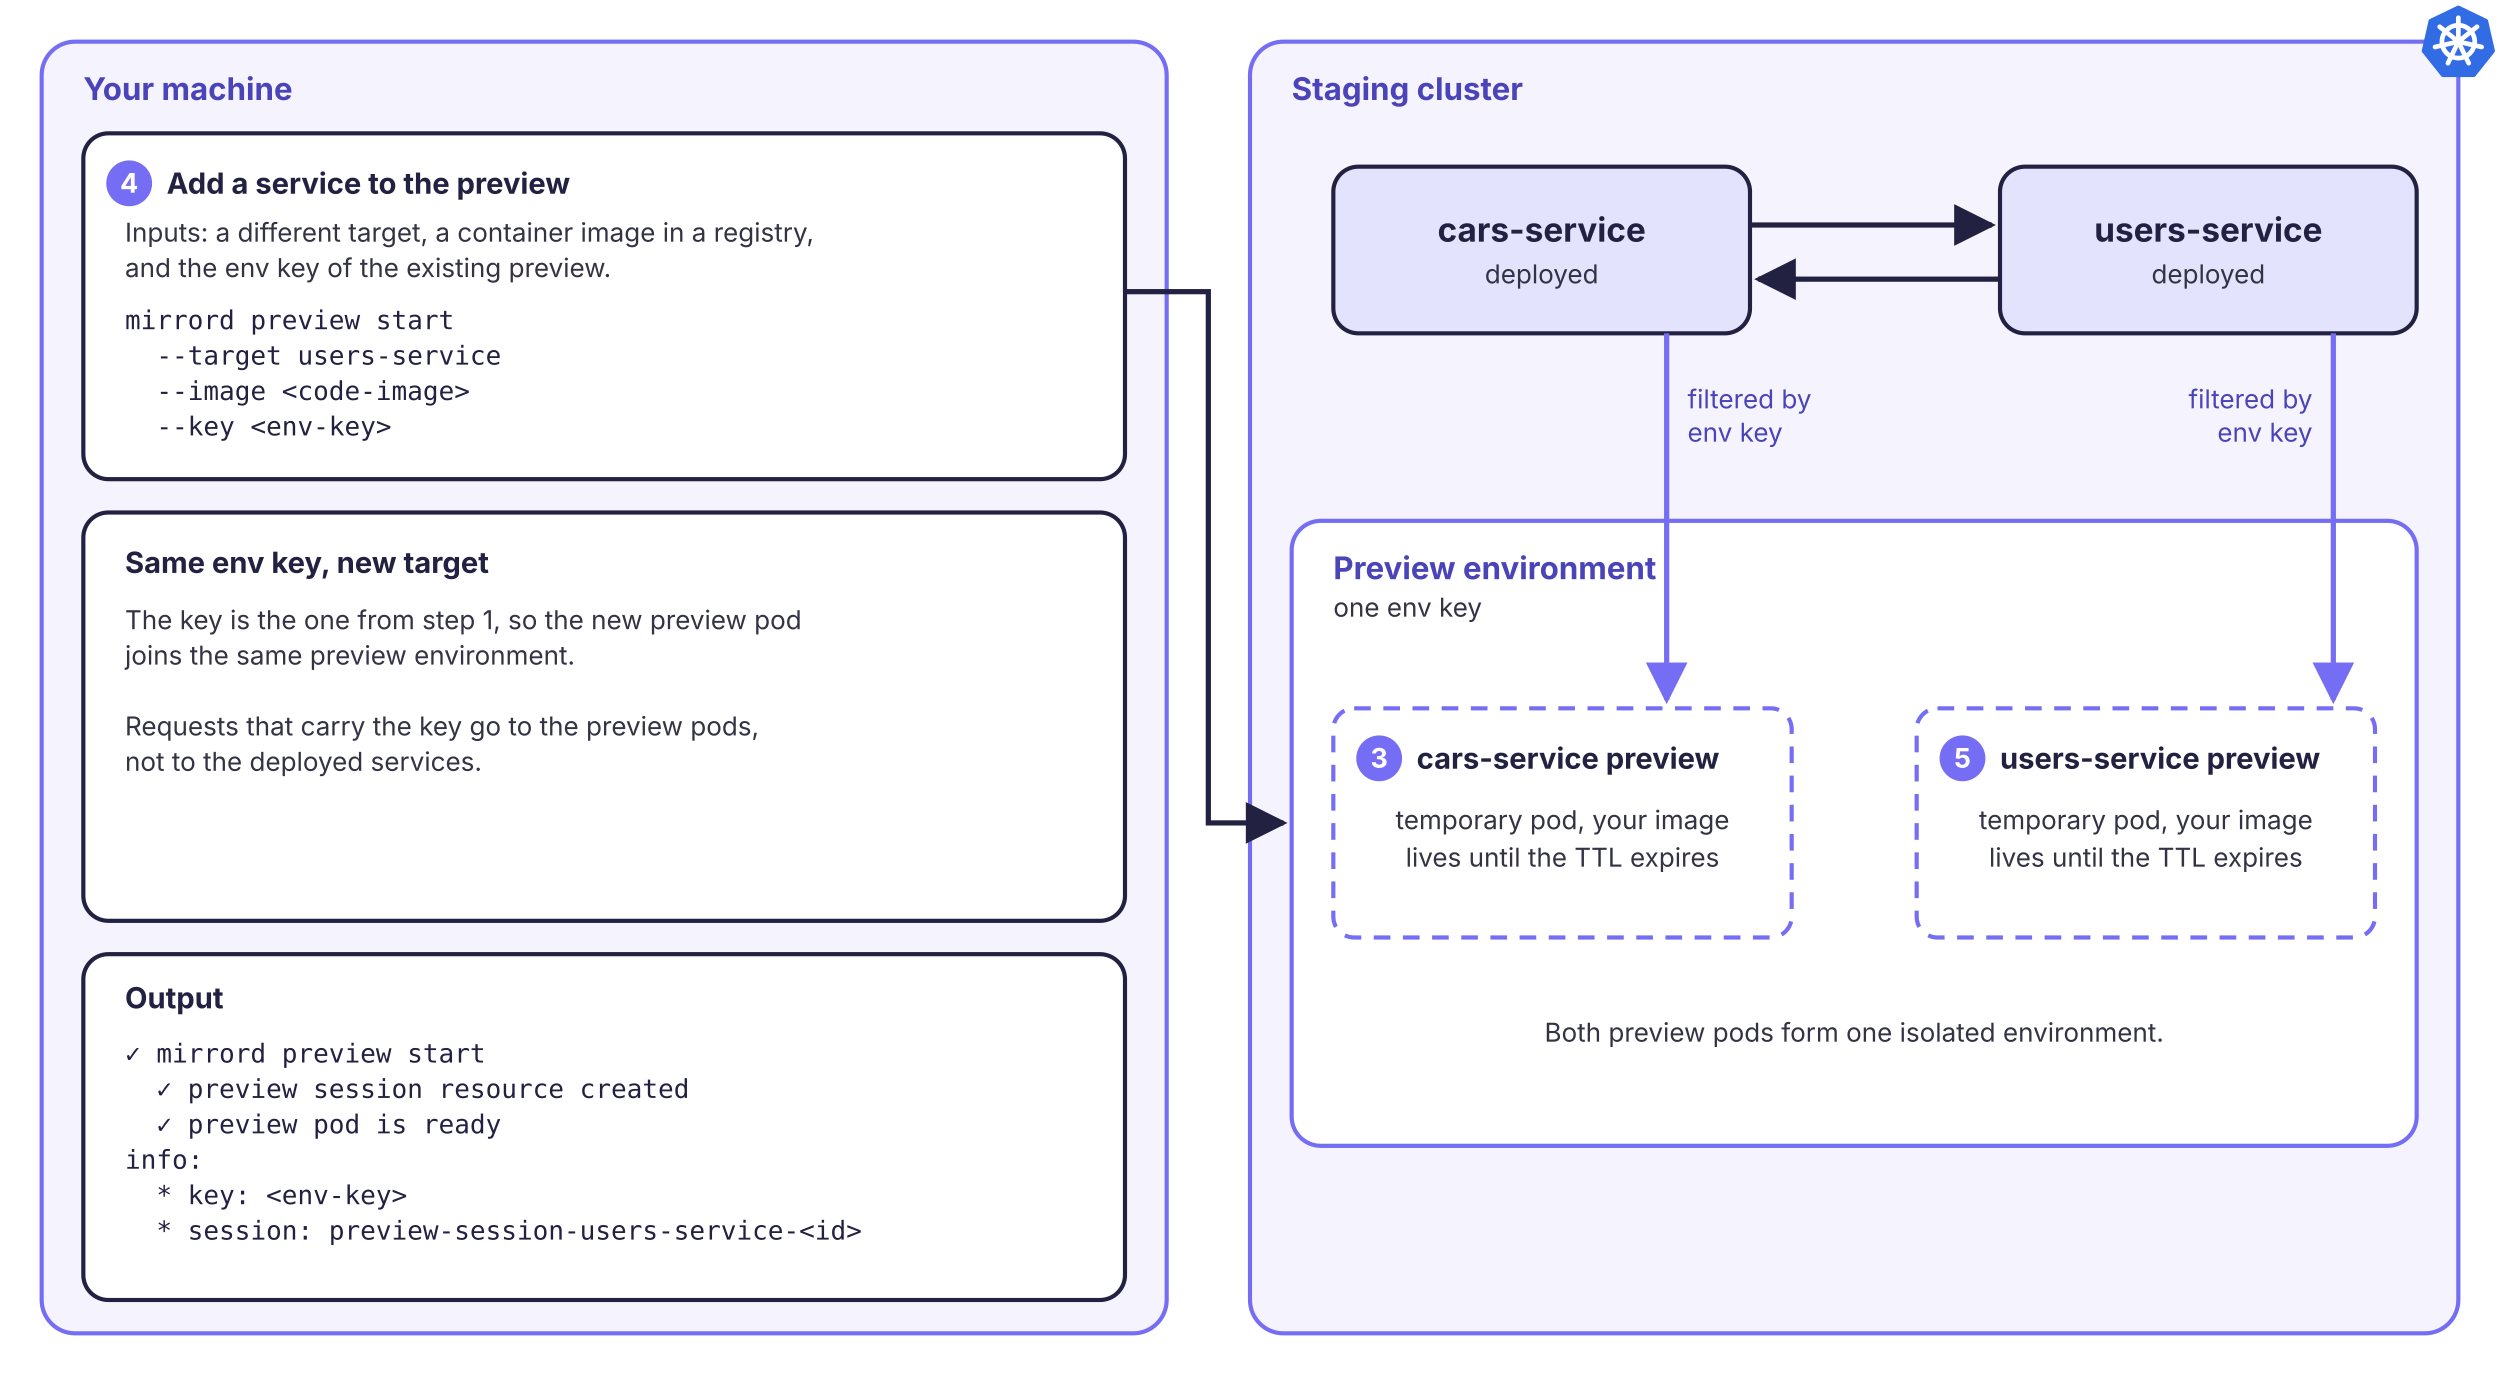
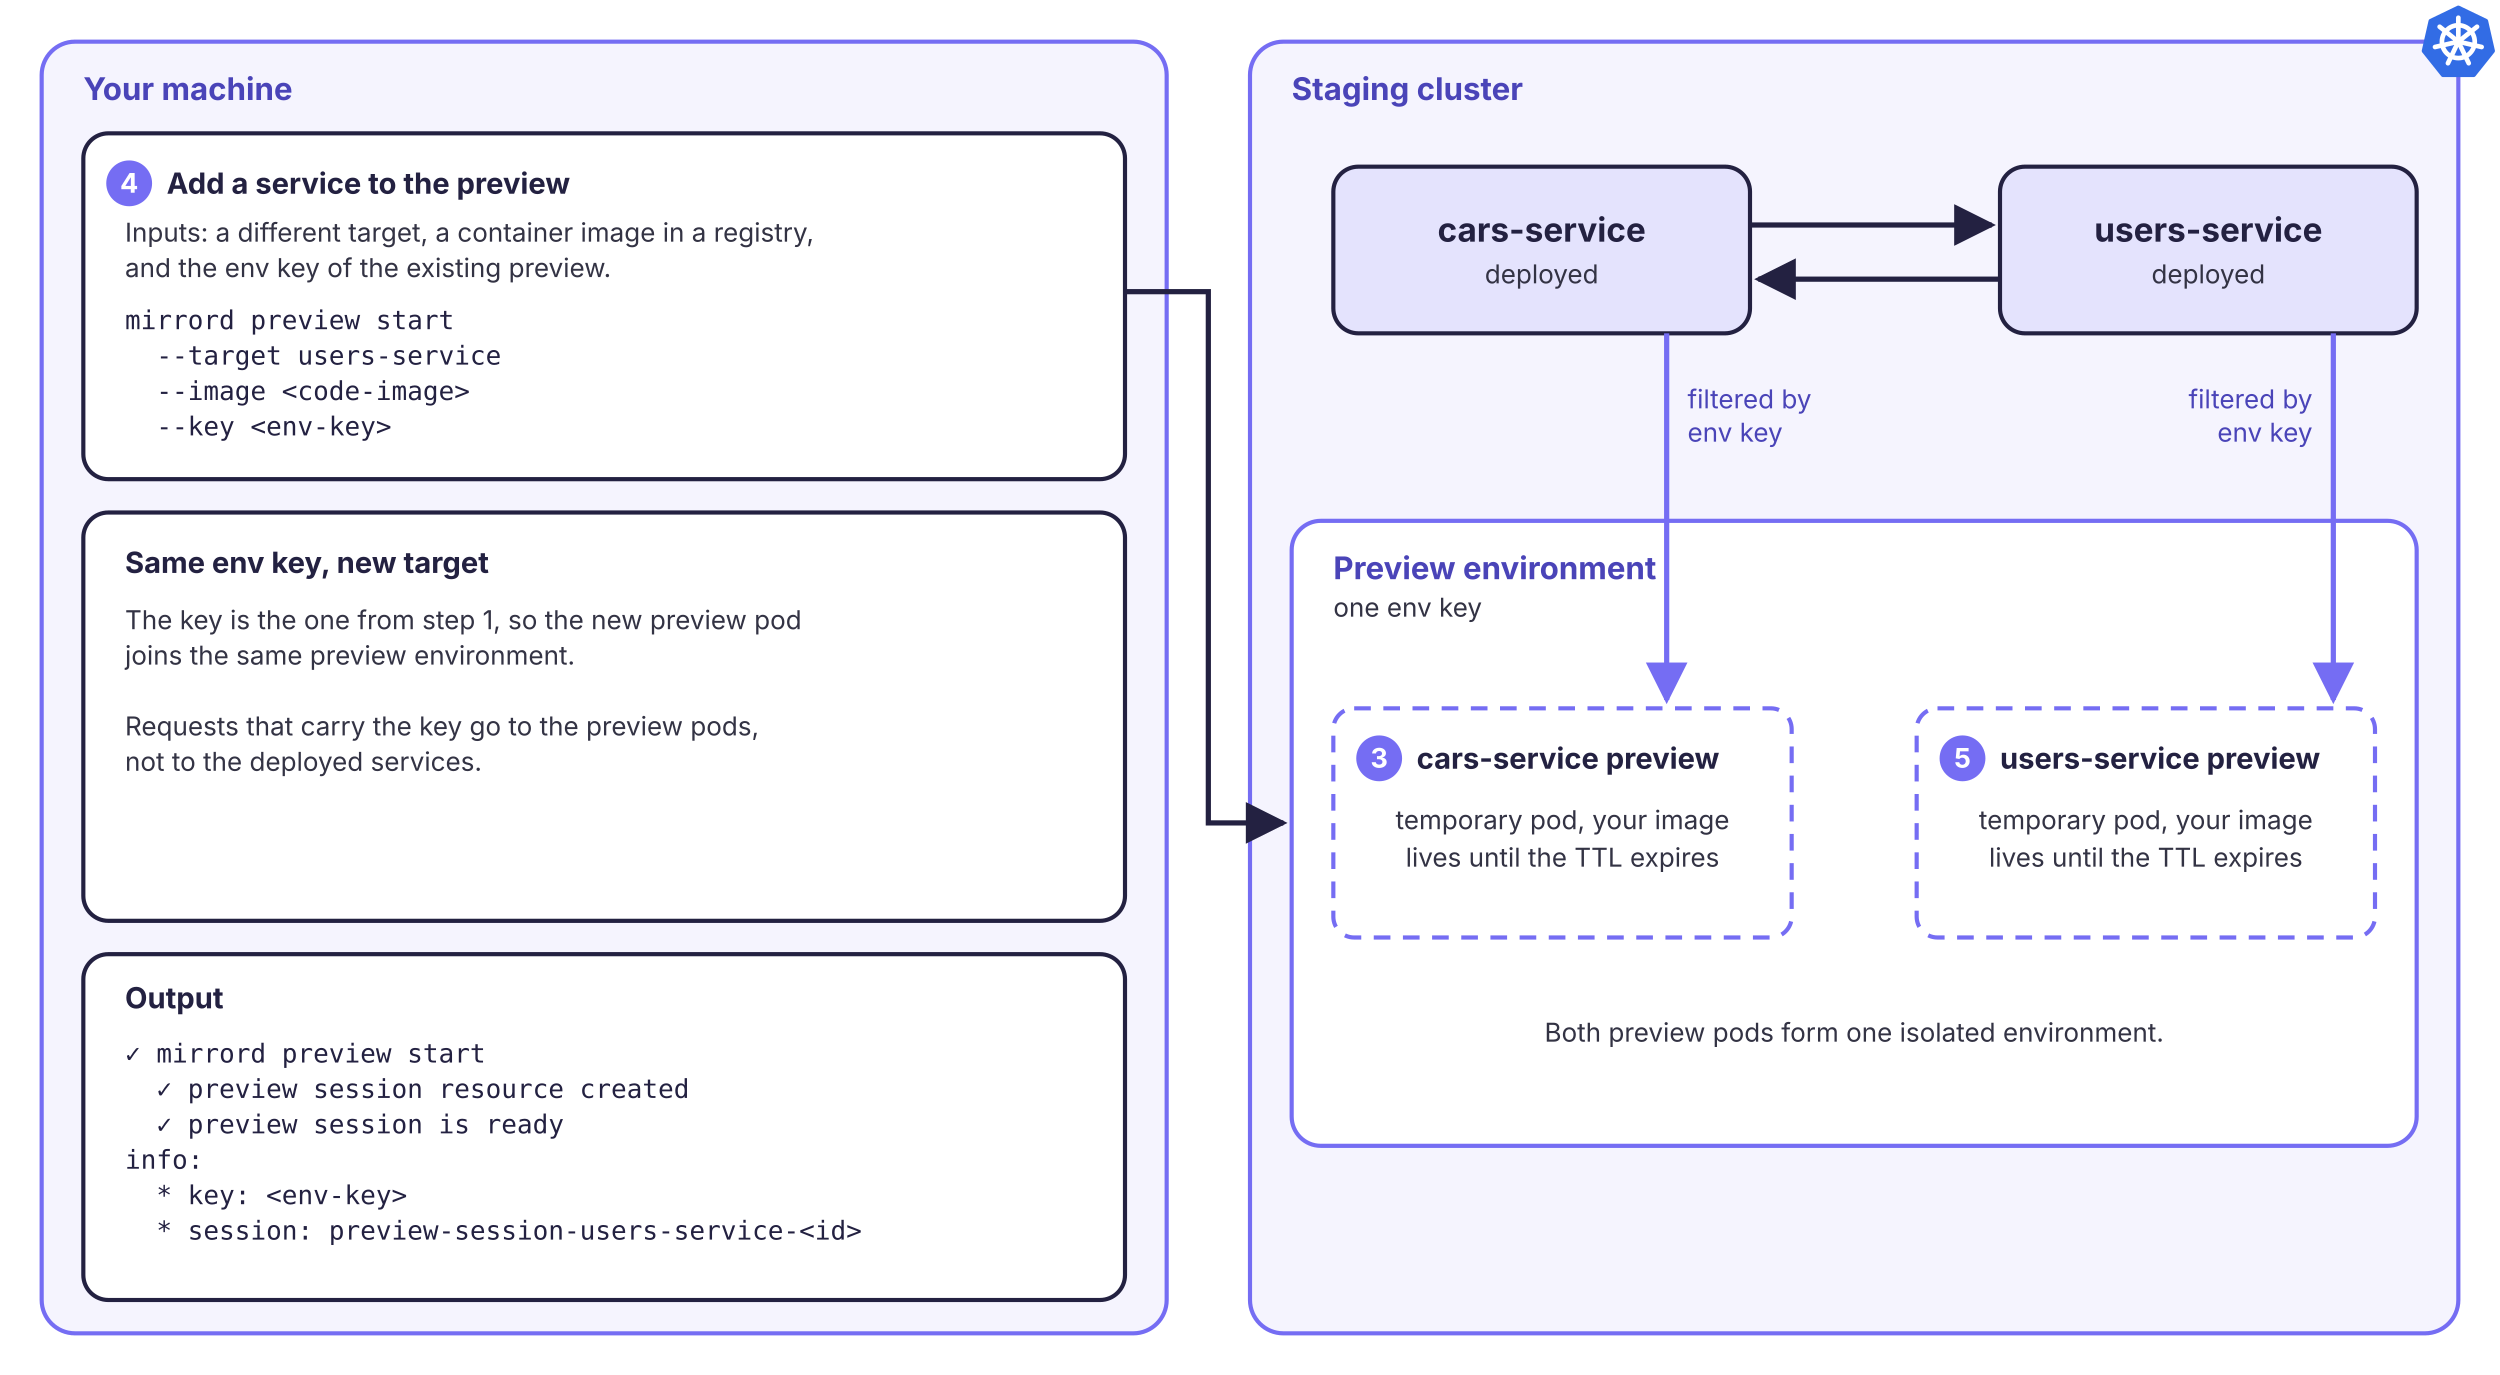
<svg xmlns="http://www.w3.org/2000/svg" viewBox="0 0 1200 660" width="1200" height="660" font-family="Inter, Helvetica, Arial, sans-serif" role="img" aria-labelledby="t d">
  <defs>
    <marker id="arrow" viewBox="0 0 10 10" refX="9" refY="5" markerWidth="8" markerHeight="8" orient="auto-start-reverse">
      <path d="M0 0 L10 5 L0 10 z" fill="#232141" />
    </marker>
    <marker id="arrow-purple" viewBox="0 0 10 10" refX="9" refY="5" markerWidth="8" markerHeight="8" orient="auto-start-reverse">
      <path d="M0 0 L10 5 L0 10 z" fill="#756DF3" />
    </marker>
    <symbol id="k8s" viewBox="0 0 32 32">
      <polygon points="16.00,1.60 27.73,7.25 30.62,19.94 22.51,30.11 9.49,30.11 1.38,19.94 4.27,7.25" fill="#326CE5" stroke="#326CE5" stroke-width="2" stroke-linejoin="round" />
      <g fill="none" stroke="#ffffff" stroke-width="2" stroke-linecap="round">
        <circle cx="16" cy="16" r="7" />
        <line x1="16.00" y1="13.40" x2="16.00" y2="5.80" />
        <line x1="18.03" y1="14.38" x2="23.97" y2="9.64" />
        <line x1="18.53" y1="16.58" x2="25.94" y2="18.27" />
        <line x1="17.13" y1="18.34" x2="20.43" y2="25.19" />
        <line x1="14.87" y1="18.34" x2="11.57" y2="25.19" />
        <line x1="13.47" y1="16.58" x2="6.06" y2="18.27" />
        <line x1="13.97" y1="14.38" x2="8.03" y2="9.64" />
      </g>
      <circle cx="16" cy="16" r="2.4" fill="#ffffff" />
    </symbol>
  </defs>
  <rect x="0" y="0" width="1200" height="660" fill="#ffffff" />
  <rect x="20" y="20" width="540" height="620" rx="16" fill="#F5F4FE" stroke="#756DF3" stroke-width="2" />
  <text x="40" y="48" font-size="15" font-weight="700" fill="#4a44b8">Your machine</text>
  <rect x="40" y="64" width="500" height="166" rx="12" fill="#ffffff" stroke="#232141" stroke-width="2" />
  <circle cx="62" cy="88" r="11" fill="#756DF3" />
  <text x="62" y="92.5" font-size="13" font-weight="700" fill="#ffffff" text-anchor="middle">4</text>
  <text x="80" y="93" font-size="14" font-weight="700" fill="#232141">Add a service to the preview</text>
  <text x="60" y="116" font-size="12.5" fill="#333344" xml:space="preserve">Inputs: a different target, a container image in a registry,</text>
  <text x="60" y="133" font-size="12.5" fill="#333344" xml:space="preserve">and the env key of the existing preview.</text>
  <text x="60" y="158" font-size="12.5" font-family="Menlo, Consolas, monospace" fill="#232141" xml:space="preserve">mirrord preview start</text>
  <text x="60" y="175" font-size="12.5" font-family="Menlo, Consolas, monospace" fill="#232141" xml:space="preserve">  --target users-service</text>
  <text x="60" y="192" font-size="12.5" font-family="Menlo, Consolas, monospace" fill="#232141" xml:space="preserve">  --image &lt;code-image&gt;</text>
  <text x="60" y="209" font-size="12.5" font-family="Menlo, Consolas, monospace" fill="#232141" xml:space="preserve">  --key &lt;env-key&gt;</text>
  <rect x="40" y="246" width="500" height="196" rx="12" fill="#ffffff" stroke="#232141" stroke-width="2" />
  <text x="60" y="275" font-size="14" font-weight="700" fill="#232141">Same env key, new target</text>
  <text x="60" y="302" font-size="12.5" fill="#333344" xml:space="preserve">The key is the one from step 1, so the new preview pod</text>
  <text x="60" y="319" font-size="12.5" fill="#333344" xml:space="preserve">joins the same preview environment.</text>
  <text x="60" y="336" font-size="12.5" fill="#333344" xml:space="preserve" />
  <text x="60" y="353" font-size="12.5" fill="#333344" xml:space="preserve">Requests that carry the key go to the preview pods,</text>
  <text x="60" y="370" font-size="12.5" fill="#333344" xml:space="preserve">not to the deployed services.</text>
  <rect x="40" y="458" width="500" height="166" rx="12" fill="#ffffff" stroke="#232141" stroke-width="2" />
  <text x="60" y="484" font-size="14" font-weight="700" fill="#232141">Output</text>
  <text x="60" y="510" font-size="12.5" font-family="Menlo, Consolas, monospace" fill="#232141" xml:space="preserve">✓ mirrord preview start</text>
  <text x="60" y="527" font-size="12.5" font-family="Menlo, Consolas, monospace" fill="#232141" xml:space="preserve">  ✓ preview session resource created</text>
-   <text x="60" y="544" font-size="12.5" font-family="Menlo, Consolas, monospace" fill="#232141" xml:space="preserve">  ✓ preview pod is ready</text>
+   <text x="60" y="544" font-size="12.5" font-family="Menlo, Consolas, monospace" fill="#232141" xml:space="preserve">  ✓ preview session is ready</text>
  <text x="60" y="561" font-size="12.5" font-family="Menlo, Consolas, monospace" fill="#232141" xml:space="preserve">info:</text>
  <text x="60" y="578" font-size="12.5" font-family="Menlo, Consolas, monospace" fill="#232141" xml:space="preserve">  * key: &lt;env-key&gt;</text>
  <text x="60" y="595" font-size="12.5" font-family="Menlo, Consolas, monospace" fill="#232141" xml:space="preserve">  * session: preview-session-users-service-&lt;id&gt;</text>
  <rect x="600" y="20" width="580" height="620" rx="16" fill="#F5F4FE" stroke="#756DF3" stroke-width="2" />
  <text x="620" y="48" font-size="15" font-weight="700" fill="#4a44b8">Staging cluster</text>
  <rect x="640" y="80" width="200" height="80" rx="12" fill="#E4E3FD" stroke="#232141" stroke-width="2" />
  <text x="740" y="116" font-size="16" font-weight="700" fill="#232141" text-anchor="middle">cars-service</text>
  <text x="740" y="136" font-size="12.5" fill="#333344" text-anchor="middle">deployed</text>
  <rect x="960" y="80" width="200" height="80" rx="12" fill="#E4E3FD" stroke="#232141" stroke-width="2" />
  <text x="1060" y="116" font-size="16" font-weight="700" fill="#232141" text-anchor="middle">users-service</text>
  <text x="1060" y="136" font-size="12.5" fill="#333344" text-anchor="middle">deployed</text>
  <line x1="840" y1="108" x2="956" y2="108" stroke="#232141" stroke-width="2.5" marker-end="url(#arrow)" />
  <line x1="960" y1="134" x2="844" y2="134" stroke="#232141" stroke-width="2.5" marker-end="url(#arrow)" />
  <rect x="620" y="250" width="540" height="300" rx="14" fill="#ffffff" stroke="#756DF3" stroke-width="2" />
  <text x="640" y="278" font-size="15" font-weight="700" fill="#4a44b8">Preview environment</text>
  <text x="640" y="296" font-size="12.5" fill="#333344">one env key</text>
  <line x1="800" y1="160" x2="800" y2="336" stroke="#756DF3" stroke-width="2.5" marker-end="url(#arrow-purple)" />
  <text x="810" y="196" font-size="12.5" fill="#4a44b8" text-anchor="start">filtered by</text>
  <text x="810" y="212" font-size="12.5" fill="#4a44b8" text-anchor="start">env key</text>
  <rect x="640" y="340" width="220" height="110" rx="10" fill="#ffffff" stroke="#756DF3" stroke-width="2" stroke-dasharray="8 6" />
  <circle cx="662" cy="364" r="11" fill="#756DF3" />
  <text x="662" y="368.5" font-size="13" font-weight="700" fill="#ffffff" text-anchor="middle">3</text>
  <text x="680" y="369" font-size="14" font-weight="700" fill="#232141">cars-service preview</text>
  <text x="750" y="398" font-size="12.5" fill="#333344" text-anchor="middle">temporary pod, your image</text>
  <text x="750" y="416" font-size="12.5" fill="#333344" text-anchor="middle">lives until the TTL expires</text>
  <line x1="1120" y1="160" x2="1120" y2="336" stroke="#756DF3" stroke-width="2.5" marker-end="url(#arrow-purple)" />
  <text x="1110" y="196" font-size="12.5" fill="#4a44b8" text-anchor="end">filtered by</text>
  <text x="1110" y="212" font-size="12.5" fill="#4a44b8" text-anchor="end">env key</text>
  <rect x="920" y="340" width="220" height="110" rx="10" fill="#ffffff" stroke="#756DF3" stroke-width="2" stroke-dasharray="8 6" />
  <circle cx="942" cy="364" r="11" fill="#756DF3" />
  <text x="942" y="368.5" font-size="13" font-weight="700" fill="#ffffff" text-anchor="middle">5</text>
  <text x="960" y="369" font-size="14" font-weight="700" fill="#232141">users-service preview</text>
  <text x="1030" y="398" font-size="12.5" fill="#333344" text-anchor="middle">temporary pod, your image</text>
  <text x="1030" y="416" font-size="12.5" fill="#333344" text-anchor="middle">lives until the TTL expires</text>
  <text x="890" y="500" font-size="12.5" fill="#333344" text-anchor="middle">Both preview pods form one isolated environment.</text>
  <polyline points="540,140 580,140 580,395 616,395" fill="none" stroke="#232141" stroke-width="2.5" marker-end="url(#arrow)" />
  <use href="#k8s" x="1162" y="2" width="36" height="36" />
</svg>
